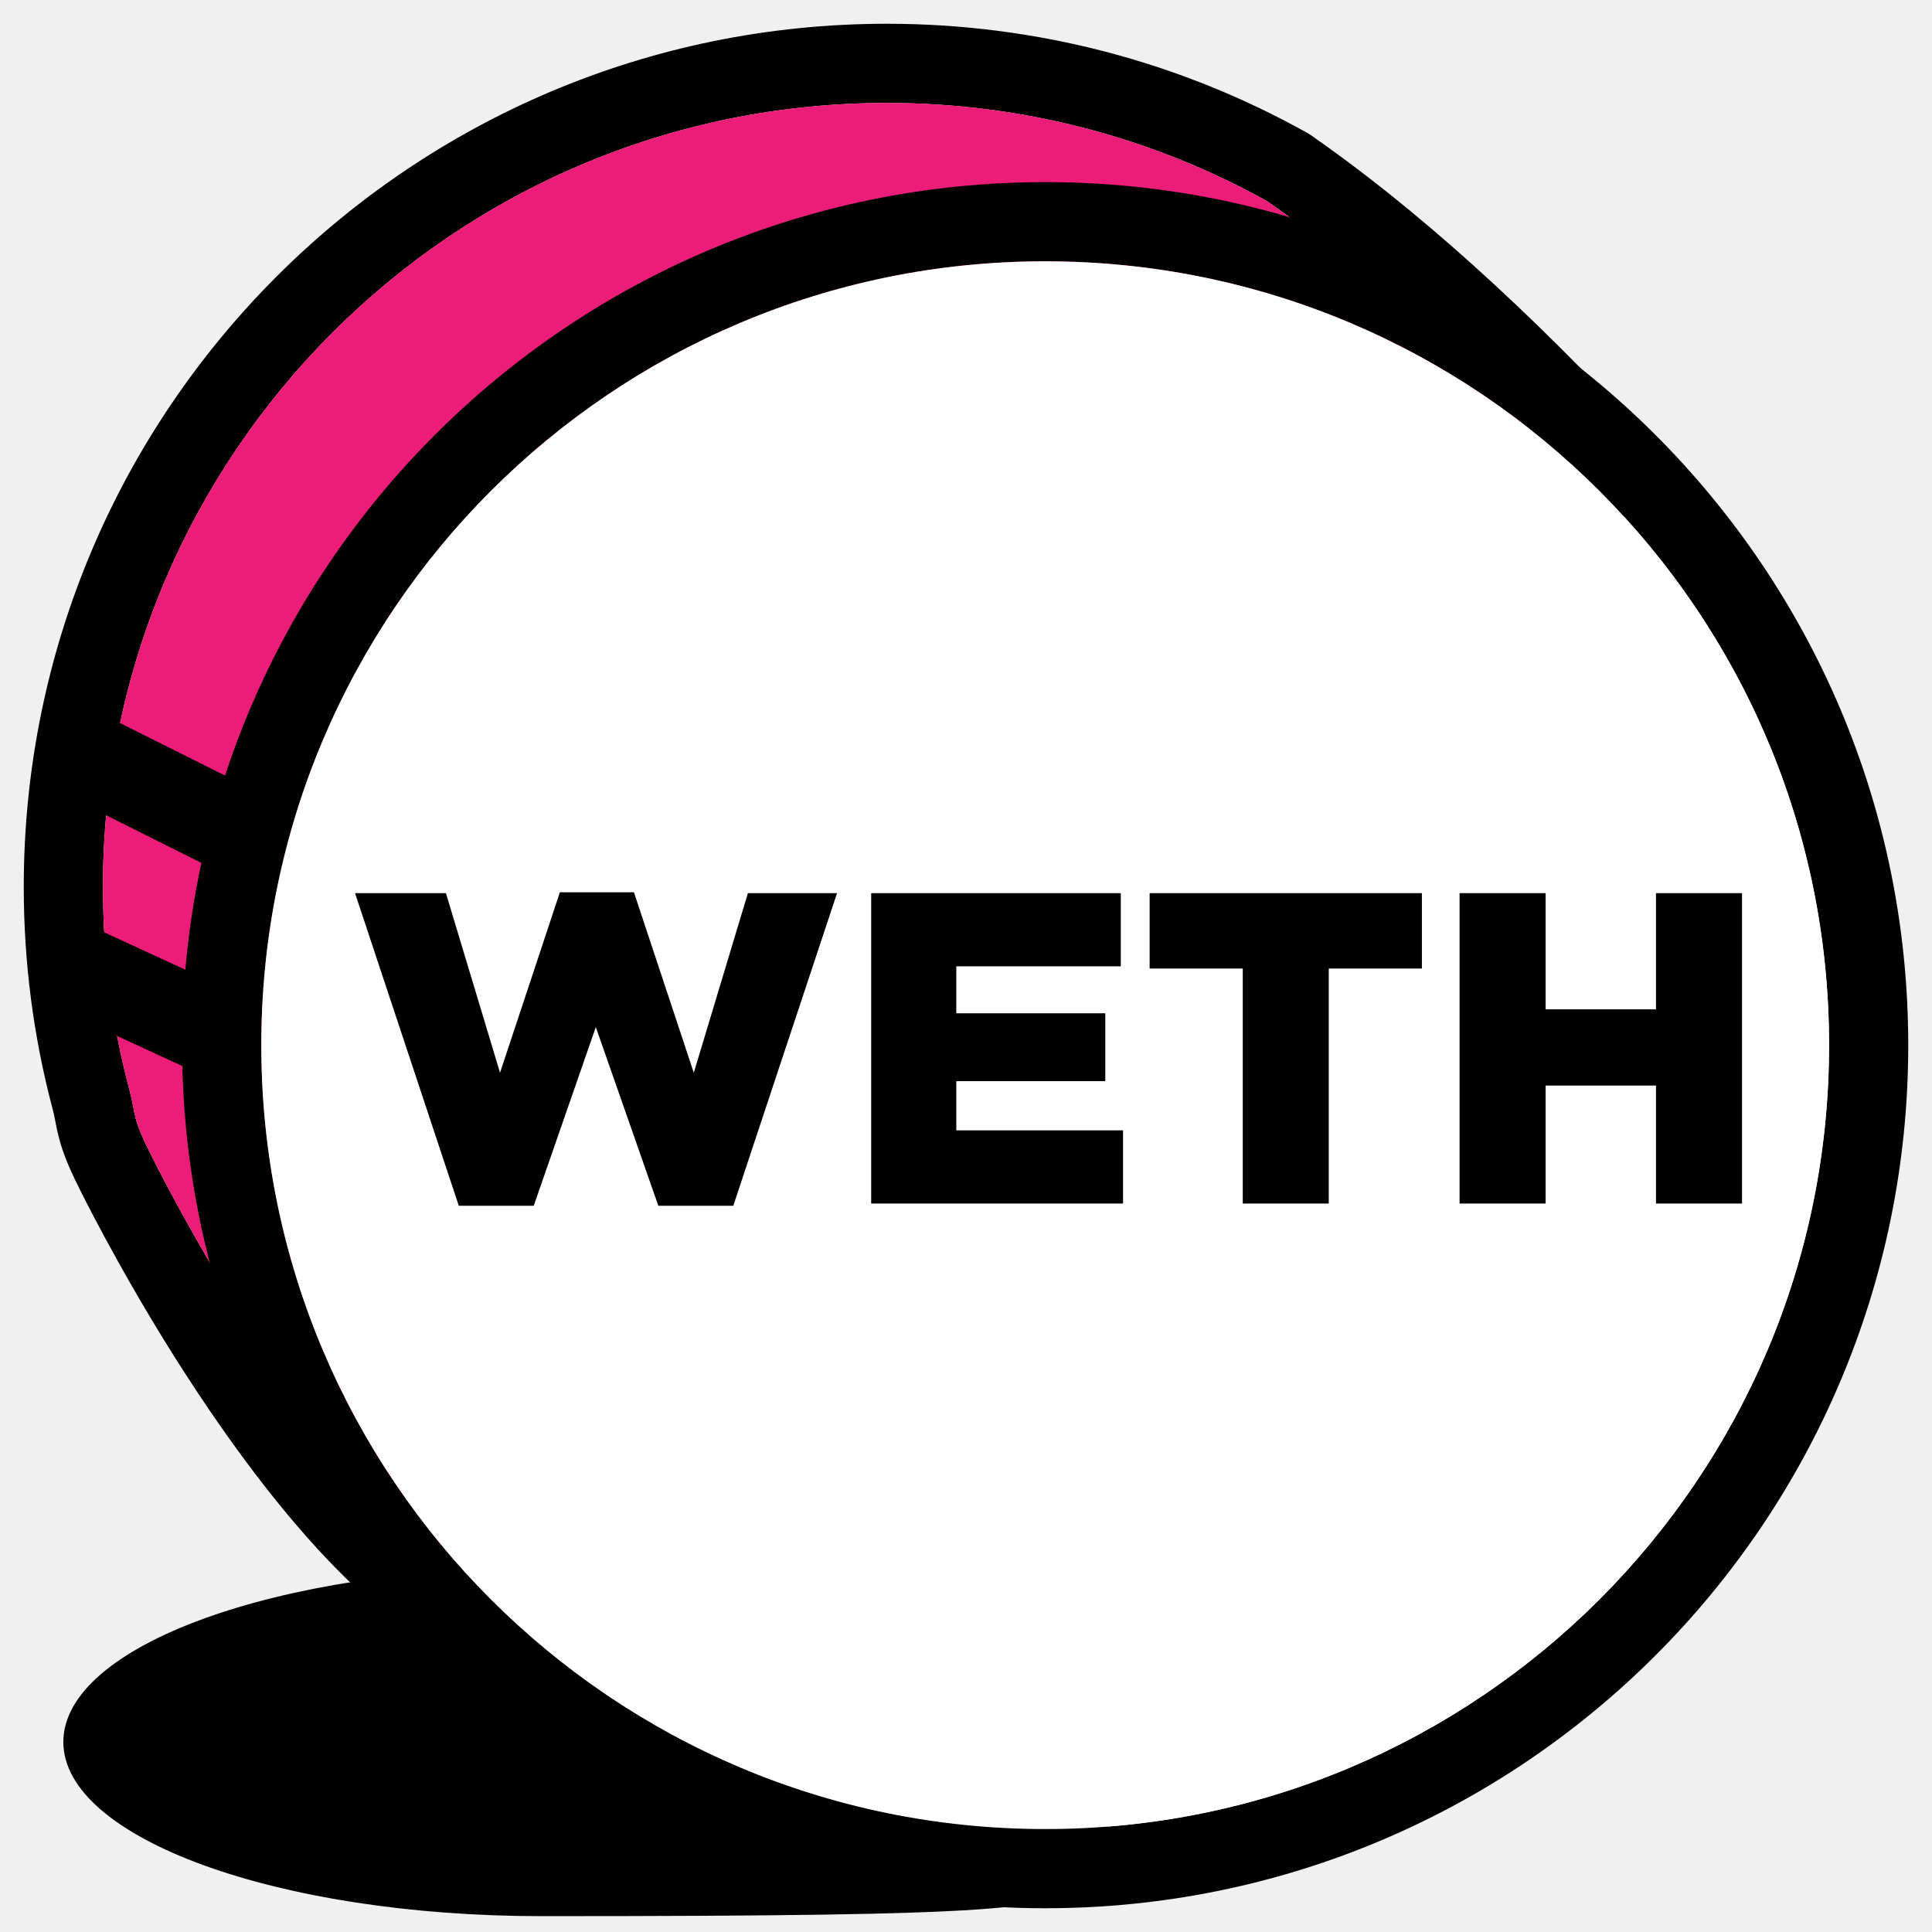
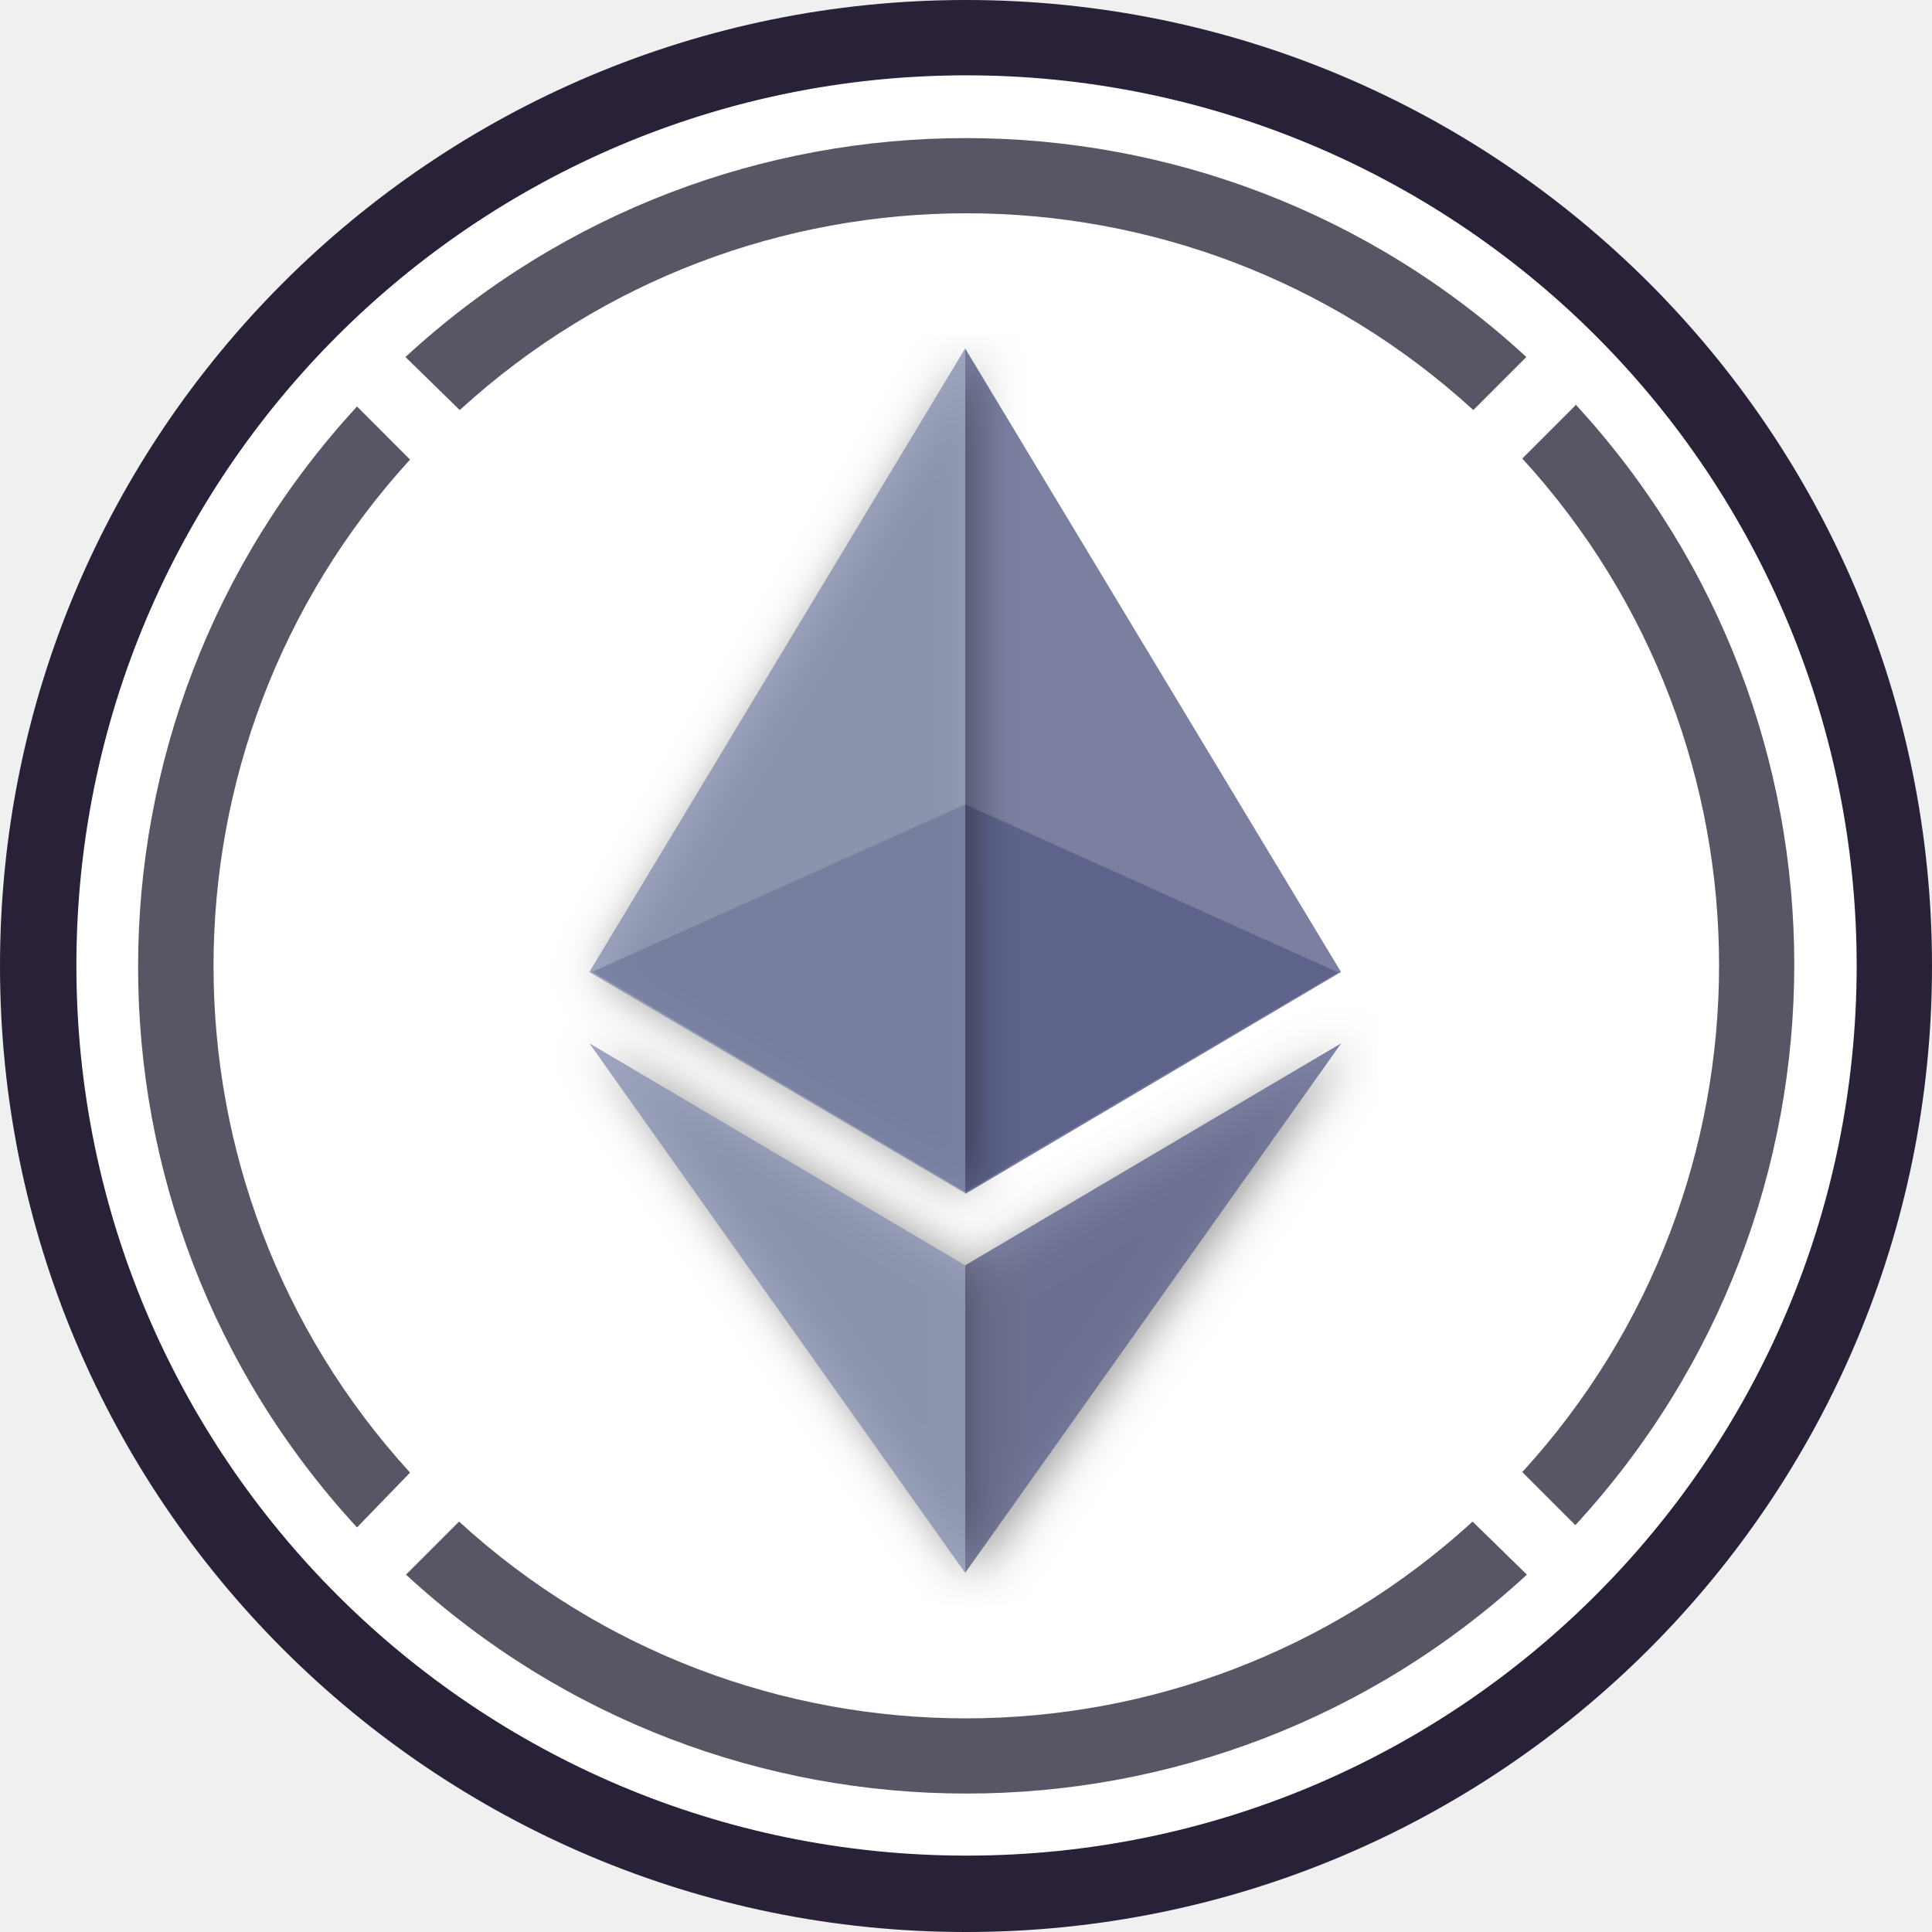
- <svg xmlns="http://www.w3.org/2000/svg" width="64px" height="64px" viewBox="0 0 64 64" version="1.1">
-   <g id="weth" stroke="none" stroke-width="1" fill="none" fill-rule="evenodd">
-     <g>
-       <path d="M17.942,63.475 C34.028,63.475 34.028,63.236 36.756,62.426 C40.32,61.368 26.692,51.934 17.942,51.934 C9.192,51.934 2.098,54.518 2.098,57.705 C2.098,60.892 9.192,63.475 17.942,63.475 Z" id="Oval" fill="#000000" fill-rule="nonzero" />
-       <path d="M54.47,14.405 L55.209,15.202 L54.563,16.076 C33.583,44.443 21.497,57.286 16.369,55.564 C13.246,54.514 10.114,51.359 6.981,46.777 C5.88,45.166 4.846,43.47 3.906,41.783 C3.28,40.659 2.75,39.634 2.475,39.057 C2.124,38.32 1.975,37.866 1.858,37.271 C1.851,37.234 1.851,37.234 1.844,37.199 C1.795,36.946 1.778,36.866 1.741,36.728 C1.11,34.349 0.787,31.884 0.787,29.377 C0.787,13.587 13.587,0.787 29.377,0.787 C34.324,0.787 39.091,2.046 43.316,4.409 L43.425,4.477 C46.884,6.886 50.563,10.195 54.47,14.405 Z M41.979,6.667 C38.157,4.541 33.851,3.41 29.377,3.41 C15.036,3.41 3.41,15.036 3.41,29.377 C3.41,31.656 3.703,33.895 4.276,36.055 C4.333,36.269 4.359,36.39 4.419,36.699 C4.425,36.732 4.425,36.732 4.431,36.763 C4.507,37.147 4.587,37.392 4.842,37.928 C5.093,38.455 5.598,39.43 6.197,40.506 C7.101,42.128 8.094,43.757 9.147,45.297 C11.977,49.436 14.783,52.264 17.205,53.077 C20.434,54.162 32.591,41.293 51.803,15.395 C48.315,11.714 45.038,8.804 41.979,6.667 Z" id="Oval" fill="#000000" fill-rule="nonzero" />
-       <path d="M41.979,6.667 C38.157,4.541 33.851,3.41 29.377,3.41 C15.036,3.41 3.41,15.036 3.41,29.377 C3.41,31.656 3.703,33.895 4.276,36.055 C4.333,36.269 4.359,36.39 4.419,36.699 C4.425,36.732 4.425,36.732 4.431,36.763 C4.507,37.147 4.587,37.392 4.842,37.928 C5.093,38.455 5.598,39.43 6.197,40.506 C7.101,42.128 8.094,43.757 9.147,45.297 C11.977,49.436 14.783,52.264 17.205,53.077 C20.434,54.162 32.591,41.293 51.803,15.395 C48.315,11.714 45.038,8.804 41.979,6.667 Z" id="Path" fill="#EC1C79" fill-rule="nonzero" />
-       <path d="M34.623,63.213 C18.833,63.213 6.033,50.413 6.033,34.623 C6.033,18.833 18.833,6.033 34.623,6.033 C50.413,6.033 63.213,18.833 63.213,34.623 C63.213,50.413 50.413,63.213 34.623,63.213 Z M34.623,60.59 C48.964,60.59 60.59,48.964 60.59,34.623 C60.59,20.282 48.964,8.656 34.623,8.656 C20.282,8.656 8.656,20.282 8.656,34.623 C8.656,48.964 20.282,60.59 34.623,60.59 Z" id="Oval" fill="#000000" fill-rule="nonzero" />
-       <path d="M34.623,60.59 C48.964,60.59 60.59,48.964 60.59,34.623 C60.59,20.282 48.964,8.656 34.623,8.656 C20.282,8.656 8.656,20.282 8.656,34.623 C8.656,48.964 20.282,60.59 34.623,60.59 Z" id="Path" fill="#FFFFFF" fill-rule="nonzero" />
-       <path d="M15.198,39.942 L11.761,29.587 L14.772,29.587 L16.564,35.536 L18.547,29.558 L21,29.558 L22.983,35.536 L24.775,29.587 L27.728,29.587 L24.291,39.942 L21.808,39.942 L19.737,34.023 L17.681,39.942 L15.198,39.942 Z M28.859,39.869 L28.859,29.587 L37.128,29.587 L37.128,32.01 L31.679,32.01 L31.679,33.567 L36.614,33.567 L36.614,35.815 L31.679,35.815 L31.679,37.445 L37.202,37.445 L37.202,39.869 L28.859,39.869 Z M41.168,39.869 L41.168,32.084 L38.083,32.084 L38.083,29.587 L47.102,29.587 L47.102,32.084 L44.017,32.084 L44.017,39.869 L41.168,39.869 Z M48.35,39.869 L48.35,29.587 L51.2,29.587 L51.2,33.435 L54.857,33.435 L54.857,29.587 L57.707,29.587 L57.707,39.869 L54.857,39.869 L54.857,35.962 L51.2,35.962 L51.2,39.869 L48.35,39.869 Z" id="WETH" fill="#000000" />
-       <path d="M2.491,26.494 C1.765,26.131 1.471,25.249 1.834,24.523 C2.197,23.798 3.079,23.504 3.804,23.867 L8.001,25.965 C8.727,26.328 9.021,27.21 8.658,27.936 C8.295,28.661 7.413,28.955 6.687,28.592 L2.491,26.494 Z" id="Line" fill="#000000" fill-rule="nonzero" />
-       <path d="M2.007,33.453 C1.271,33.113 0.949,32.24 1.289,31.504 C1.629,30.767 2.502,30.445 3.238,30.785 L7.435,32.722 C8.172,33.062 8.493,33.935 8.153,34.671 C7.813,35.408 6.941,35.729 6.204,35.39 L2.007,33.453 Z" id="Line" fill="#000000" fill-rule="nonzero" />
-     </g>
+ <svg xmlns="http://www.w3.org/2000/svg" viewBox="0 0 109.26 109.26" version="1.1" id="svg18">
+   <defs id="defs4">
+     <style id="style2">.cls-1{fill:#5a5564;}.cls-2{fill:#f09242;}.cls-3{fill:#282138;}</style>
+     <filter id="filter1" x="0" y="0" width="1202" height="1828" filterUnits="userSpaceOnUse" primitiveUnits="userSpaceOnUse" style="color-interpolation-filters:sRGB">
+       <feGaussianBlur stdDeviation="32" id="feGaussianBlur5" />
+       <feOffset dx="13.315" dy="4.326" result="offsetblur" id="feOffset7" />
+       <feFlood flood-color="#000000" flood-opacity="0.5" id="feFlood9" />
+       <feComposite in2="offsetblur" operator="in" id="feComposite11" />
+       <feMerge id="feMerge17">
+         <feMergeNode id="feMergeNode13" />
+         <feMergeNode in="SourceGraphic" id="feMergeNode15" />
+       </feMerge>
+     </filter>
+     <filter id="filter2" x="0" y="0" width="1202" height="1828" filterUnits="userSpaceOnUse" primitiveUnits="userSpaceOnUse" style="color-interpolation-filters:sRGB">
+       <feGaussianBlur stdDeviation="32" id="feGaussianBlur21" />
+       <feOffset dx="13.315" dy="4.326" result="offsetblur" id="feOffset23" />
+       <feFlood flood-color="#000000" flood-opacity="0.5" id="feFlood25" />
+       <feComposite in2="offsetblur" operator="in" id="feComposite27" />
+       <feMerge id="feMerge33">
+         <feMergeNode id="feMergeNode29" />
+         <feMergeNode in="SourceGraphic" id="feMergeNode31" />
+       </feMerge>
+     </filter>
+     <filter id="filter3" x="0" y="0" width="1202" height="1828" filterUnits="userSpaceOnUse" primitiveUnits="userSpaceOnUse" style="color-interpolation-filters:sRGB">
+       <feGaussianBlur stdDeviation="32" id="feGaussianBlur37" />
+       <feOffset dx="11.413" dy="3.708" result="offsetblur" id="feOffset39" />
+       <feFlood flood-color="#000000" flood-opacity="0.5" id="feFlood41" />
+       <feComposite in2="offsetblur" operator="in" id="feComposite43" />
+       <feMerge id="feMerge49">
+         <feMergeNode id="feMergeNode45" />
+         <feMergeNode in="SourceGraphic" id="feMergeNode47" />
+       </feMerge>
+     </filter>
+   </defs>
+   <g id="g55">
+     <ellipse ry="53.027" rx="53.476" cy="54.566" cx="54.758" id="path848" style="fill:#ffffff;fill-opacity:1;fill-rule:nonzero;stroke:none;stroke-width:1.002;stroke-linecap:round;stroke-linejoin:bevel;stroke-miterlimit:4;stroke-dasharray:none;stroke-opacity:1;paint-order:stroke fill markers" />
+     <path style="fill:#5a5564" d="m 89.09,22.93 -3,3 a 42.47,42.47 0 0 1 0,57.32 l 3,3 a 46.76,46.76 0 0 0 0,-63.39 z" class="cls-1" id="Shape" />
+     <path style="fill:#5a5564" d="m 26,23.19 a 42.47,42.47 0 0 1 57.32,0 l 3,-3 a 46.76,46.76 0 0 0 -63.39,0 z" class="cls-1" data-name="Shape" id="Shape-2" />
+     <path style="fill:#5a5564" d="m 23.19,83.28 a 42.47,42.47 0 0 1 0,-57.29 l -3,-3 a 46.76,46.76 0 0 0 0,63.39 z" class="cls-1" data-name="Shape" id="Shape-3" />
+     <path style="fill:#5a5564" d="m 83.28,86.05 a 42.47,42.47 0 0 1 -57.32,0 l -3,3 a 46.76,46.76 0 0 0 63.39,0 z" class="cls-1" data-name="Shape" id="Shape-4" />
+     <path style="fill:#282138" d="m 54.62,109.26 a 54.63,54.63 0 1 1 54.64,-54.64 54.63,54.63 0 0 1 -54.64,54.64 z m 0,-105 A 50.34,50.34 0 1 0 105,54.62 50.34,50.34 0 0 0 54.62,4.26 Z" class="cls-3" data-name="Shape" id="Shape-6" />
+   </g>
+   <g id="Group" transform="matrix(0.039375,0,0,0.039375,30.57188,18.69309)">
+     <path id="Path" d="M 610,679 1147,921.867 610,1239 72,921 Z" style="fill:#d5d5d5;fill-rule:evenodd;stroke:none" />
+     <path id="Path-copy" d="M 610,681 1145,922 610,1237 75,921 Z" style="fill:#454a75;fill-rule:evenodd;stroke:none" />
+     <path id="path1" d="M 1149.6,921.3 609.8,25.7 610,1240 Z" style="fill:#62688f;fill-opacity:0.836;stroke:none" />
+     <filter id="filter111" x="0" y="0" width="1202" height="1828" filterUnits="userSpaceOnUse" primitiveUnits="userSpaceOnUse" style="color-interpolation-filters:sRGB">
+       <feGaussianBlur stdDeviation="32" id="feGaussianBlur97" />
+       <feOffset dx="13.315" dy="4.326" result="offsetblur" id="feOffset99" />
+       <feFlood flood-color="#000000" flood-opacity="0.5" id="feFlood101" />
+       <feComposite in2="offsetblur" operator="in" id="feComposite103" />
+       <feMerge id="feMerge109">
+         <feMergeNode id="feMergeNode105" />
+         <feMergeNode in="SourceGraphic" id="feMergeNode107" />
+       </feMerge>
+     </filter>
+     <path id="path2" d="M 609.8,25.7 70.1,921.3 610,1239 Z" style="fill:#8a92b2;fill-opacity:0.813;stroke:none;filter:url(#filter1)" />
+     <filter id="filter128" x="0" y="0" width="1202" height="1828" filterUnits="userSpaceOnUse" primitiveUnits="userSpaceOnUse" style="color-interpolation-filters:sRGB">
+       <feGaussianBlur stdDeviation="32" id="feGaussianBlur114" />
+       <feOffset dx="13.315" dy="4.326" result="offsetblur" id="feOffset116" />
+       <feFlood flood-color="#000000" flood-opacity="0.5" id="feFlood118" />
+       <feComposite in2="offsetblur" operator="in" id="feComposite120" />
+       <feMerge id="feMerge126">
+         <feMergeNode id="feMergeNode122" />
+         <feMergeNode in="SourceGraphic" id="feMergeNode124" />
+       </feMerge>
+     </filter>
+     <path id="path3" d="m 609.8,1342.6 v 441.7 L 1149.9,1023.7 Z" style="fill:#62688f;fill-opacity:0.81;stroke:none;filter:url(#filter2)" />
+     <filter id="filter145" x="0" y="0" width="1202" height="1828" filterUnits="userSpaceOnUse" primitiveUnits="userSpaceOnUse" style="color-interpolation-filters:sRGB">
+       <feGaussianBlur stdDeviation="32" id="feGaussianBlur131" />
+       <feOffset dx="11.413" dy="3.708" result="offsetblur" id="feOffset133" />
+       <feFlood flood-color="#000000" flood-opacity="0.5" id="feFlood135" />
+       <feComposite in2="offsetblur" operator="in" id="feComposite137" />
+       <feMerge id="feMerge143">
+         <feMergeNode id="feMergeNode139" />
+         <feMergeNode in="SourceGraphic" id="feMergeNode141" />
+       </feMerge>
+     </filter>
+     <path id="path4" d="M 70.1,1023.7 609.8,1784.3 V 1342.6 Z" style="fill:#8a92b2;fill-opacity:0.807;stroke:none;filter:url(#filter3)" />
  </g>
</svg>
